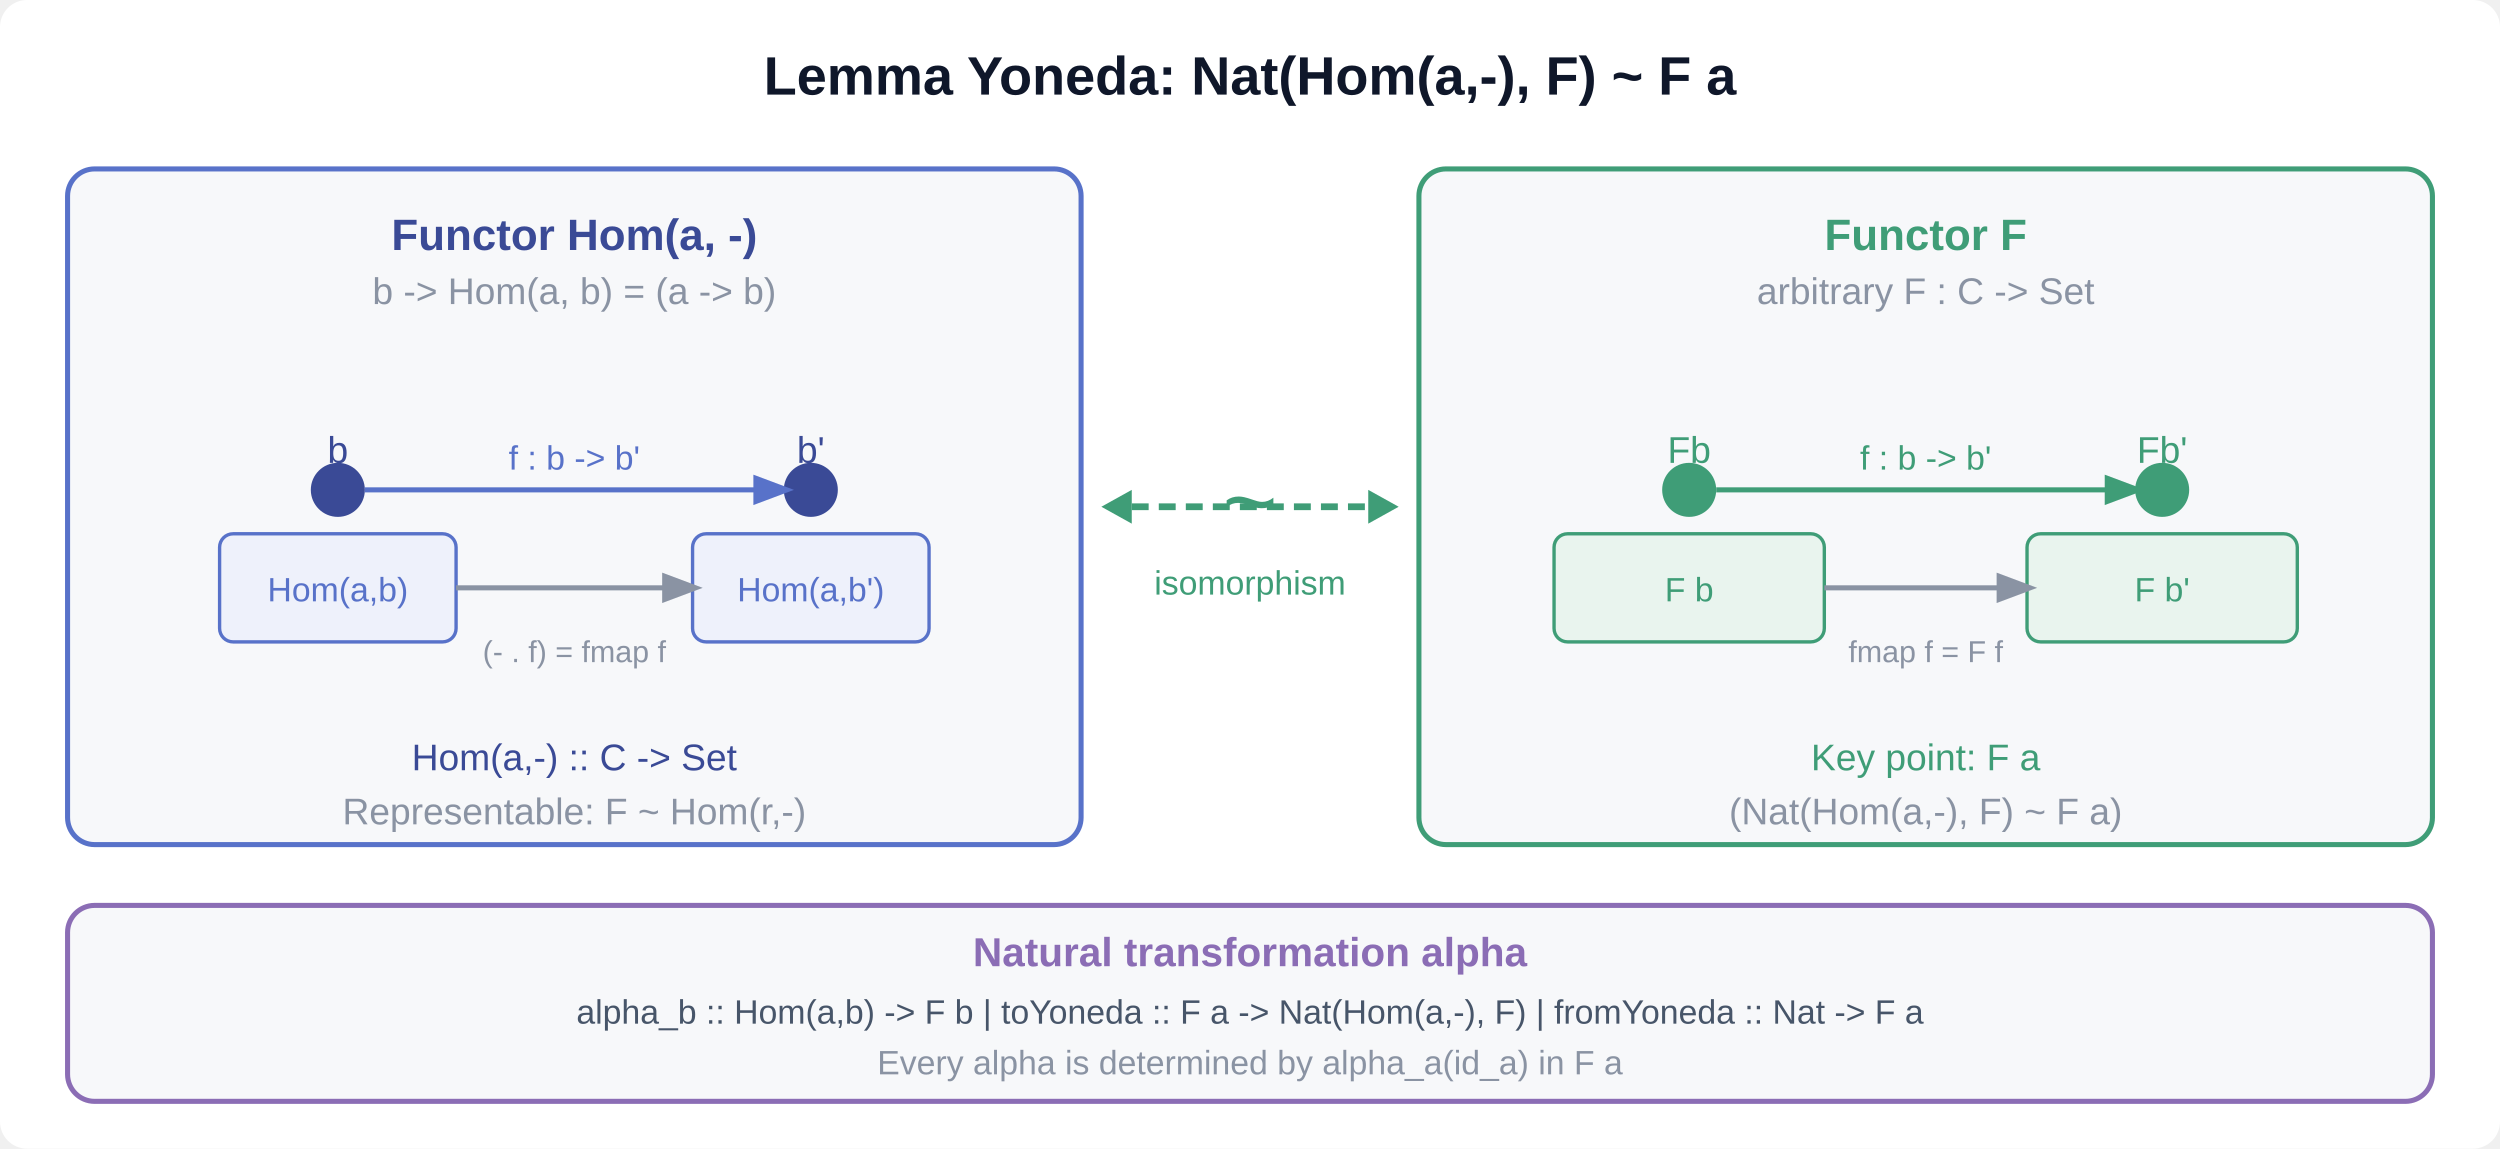
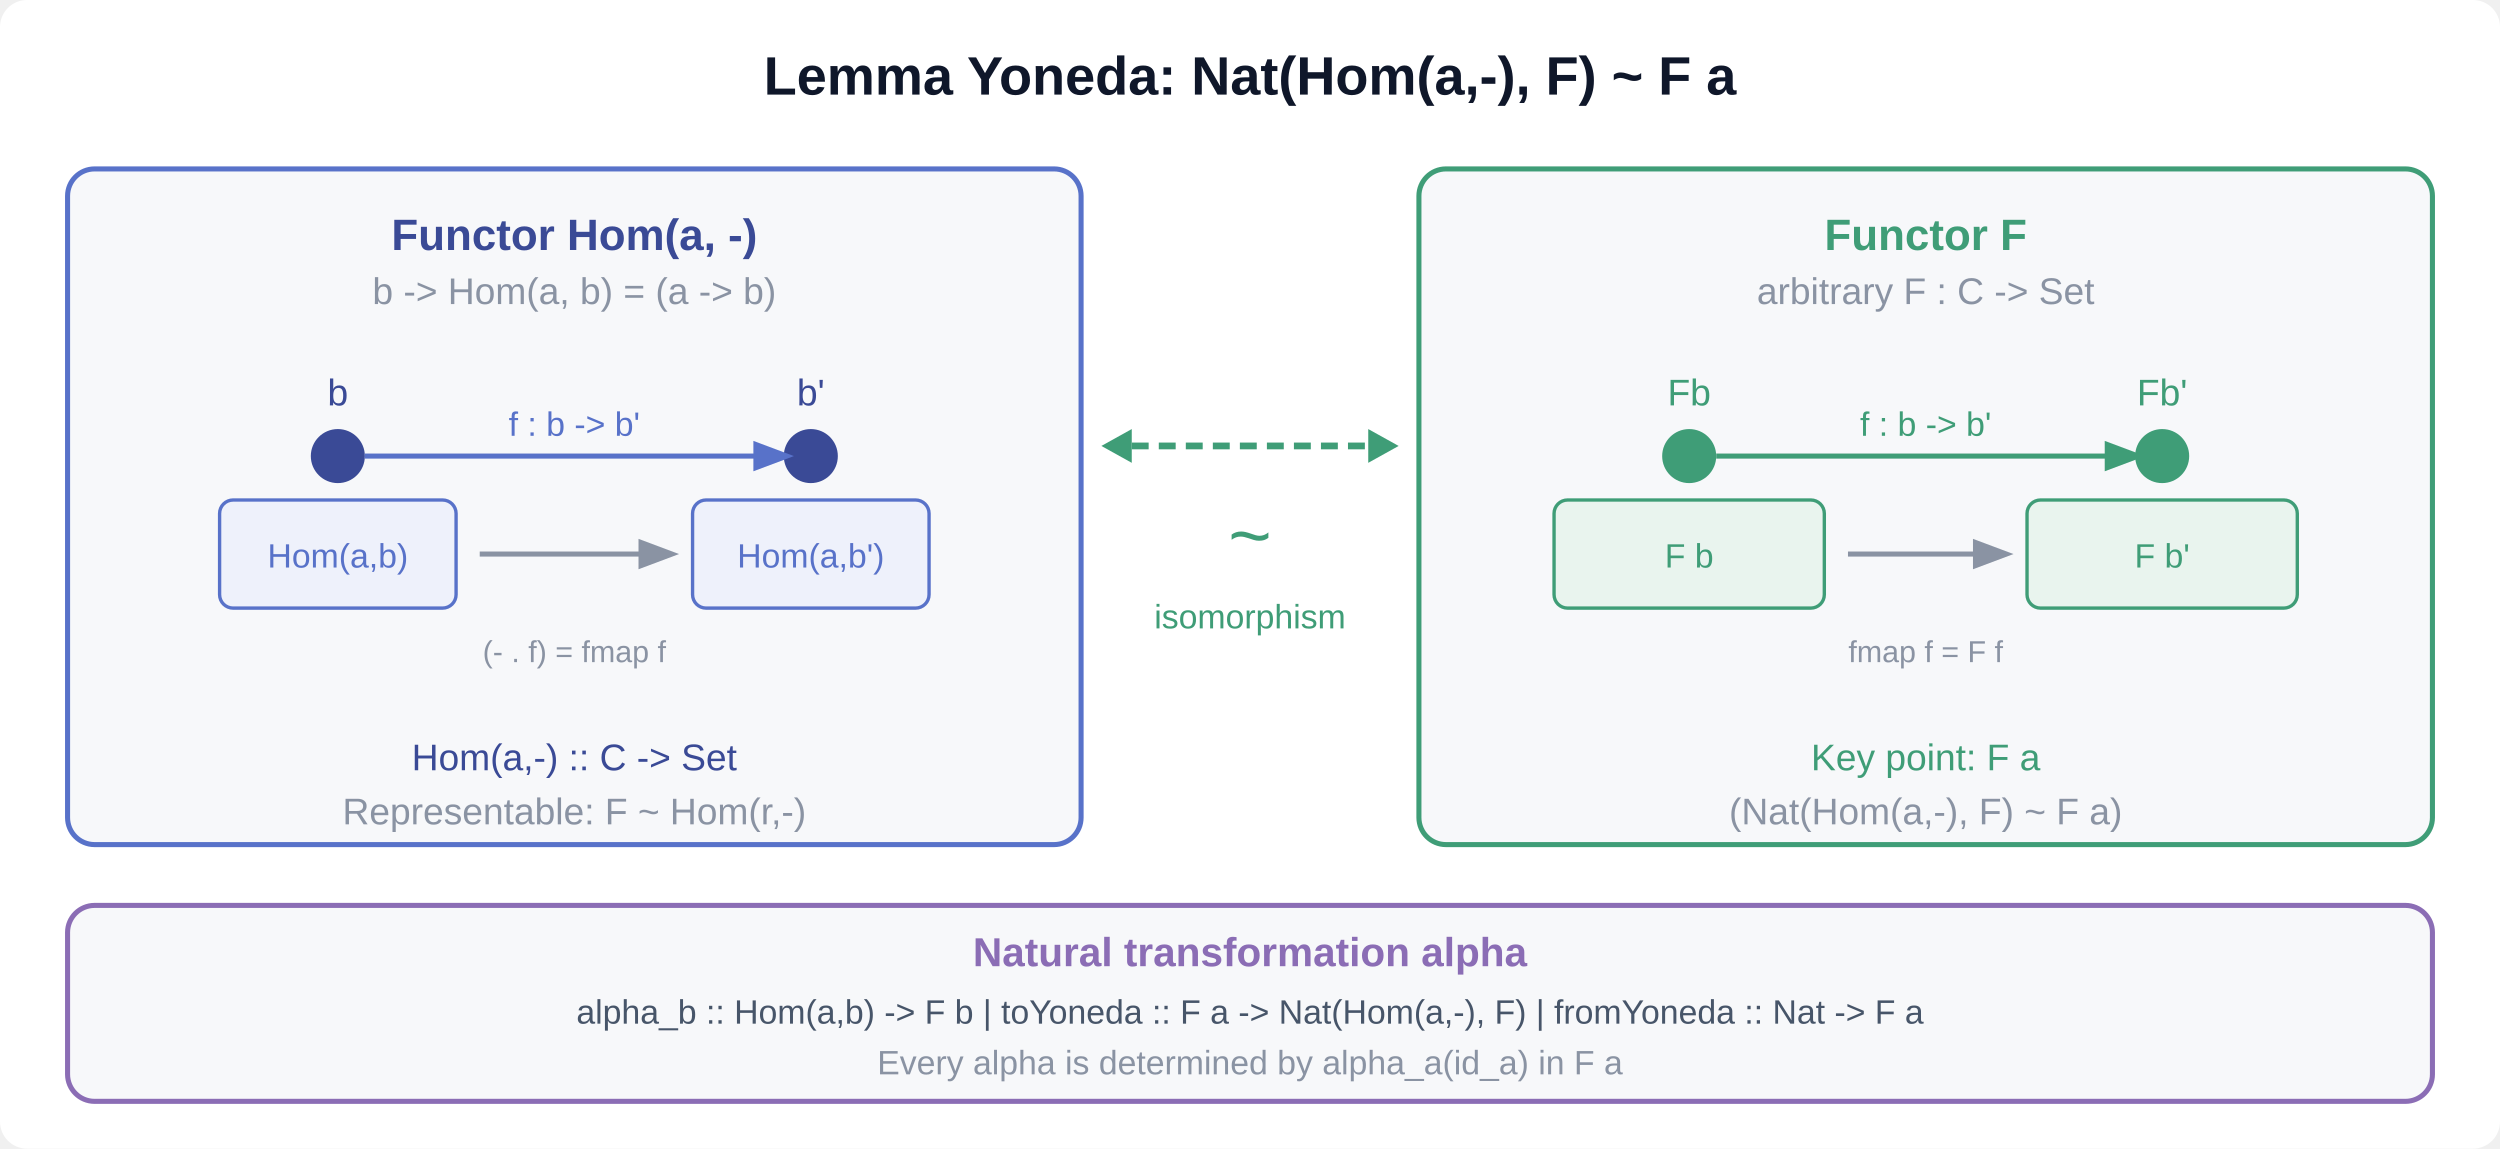
<svg xmlns="http://www.w3.org/2000/svg" width="740" height="340" viewBox="0 0 740 340" font-family="monospace,Arial,sans-serif">
  <defs>
    <marker id="arrB" markerWidth="8" markerHeight="8" refX="6" refY="3" orient="auto">
      <path d="M0,0 L0,6 L8,3 z" fill="#5872c9" />
    </marker>
    <marker id="arrB2" markerWidth="8" markerHeight="8" refX="6" refY="3" orient="auto">
      <path d="M0,0 L0,6 L8,3 z" fill="#8a93a3" />
    </marker>
    <marker id="arrG" markerWidth="8" markerHeight="8" refX="6" refY="3" orient="auto">
      <path d="M0,0 L0,6 L8,3 z" fill="#3f9d77" />
    </marker>
    <marker id="arrG2" markerWidth="8" markerHeight="8" refX="6" refY="3" orient="auto">
      <path d="M0,0 L0,6 L8,3 z" fill="#8a93a3" />
    </marker>
    <marker id="arrGr" markerWidth="8" markerHeight="8" refX="6" refY="3" orient="auto">
      <path d="M0,0 L0,6 L8,3 z" fill="#3f9d77" />
    </marker>
  </defs>
  <rect width="740" height="340" fill="#ffffff" rx="8" />
  <text x="370" y="28" text-anchor="middle" font-size="16" font-weight="bold" fill="#0f172a">Lemma Yoneda: Nat(Hom(a,-), F) ~ F a</text>
  <rect x="20" y="50" width="300" height="200" rx="8" fill="#f7f8fa" stroke="#5872c9" stroke-width="1.5" />
  <text x="170" y="74" text-anchor="middle" font-size="13" font-weight="bold" fill="#3a4a96">Functor Hom(a, -)</text>
  <text x="170" y="90" text-anchor="middle" font-size="11" fill="#8a93a3">b -&gt; Hom(a, b) = (a -&gt; b)</text>
-   <circle cx="100" cy="145" r="8" fill="#3a4a96" />
-   <text x="100" y="137" text-anchor="middle" font-size="11" fill="#3a4a96">b</text>
-   <circle cx="240" cy="145" r="8" fill="#3a4a96" />
-   <text x="240" y="137" text-anchor="middle" font-size="11" fill="#3a4a96">b'</text>
-   <rect x="65" y="158" width="70" height="32" rx="4" fill="#eef1fb" stroke="#5872c9" stroke-width="1" />
-   <text x="100" y="178" text-anchor="middle" font-size="10" fill="#5872c9">Hom(a,b)</text>
-   <rect x="205" y="158" width="70" height="32" rx="4" fill="#eef1fb" stroke="#5872c9" stroke-width="1" />
-   <text x="240" y="178" text-anchor="middle" font-size="10" fill="#5872c9">Hom(a,b')</text>
-   <line x1="108" y1="145" x2="232" y2="145" stroke="#5872c9" stroke-width="1.5" marker-end="url(#arrB)" />
-   <text x="170" y="139" text-anchor="middle" font-size="10" fill="#5872c9">f : b -&gt; b'</text>
-   <line x1="135" y1="174" x2="205" y2="174" stroke="#8a93a3" stroke-width="1.5" marker-end="url(#arrB2)" />
+   <circle cx="100" cy="135" r="8" fill="#3a4a96" />
+   <text x="100" y="120" text-anchor="middle" font-size="11" fill="#3a4a96">b</text>
+   <circle cx="240" cy="135" r="8" fill="#3a4a96" />
+   <text x="240" y="120" text-anchor="middle" font-size="11" fill="#3a4a96">b'</text>
+   <rect x="65" y="148" width="70" height="32" rx="4" fill="#eef1fb" stroke="#5872c9" stroke-width="1" />
+   <text x="100" y="168" text-anchor="middle" font-size="10" fill="#5872c9">Hom(a,b)</text>
+   <rect x="205" y="148" width="70" height="32" rx="4" fill="#eef1fb" stroke="#5872c9" stroke-width="1" />
+   <text x="240" y="168" text-anchor="middle" font-size="10" fill="#5872c9">Hom(a,b')</text>
+   <line x1="108" y1="135" x2="232" y2="135" stroke="#5872c9" stroke-width="1.5" marker-end="url(#arrB)" />
+   <text x="170" y="129" text-anchor="middle" font-size="10" fill="#5872c9">f : b -&gt; b'</text>
+   <line x1="142" y1="164" x2="198" y2="164" stroke="#8a93a3" stroke-width="1.5" marker-end="url(#arrB2)" />
  <text x="170" y="196" text-anchor="middle" font-size="9" fill="#8a93a3">(- . f) = fmap f</text>
  <text x="170" y="228" text-anchor="middle" font-size="11" fill="#3a4a96">Hom(a,-) :: C -&gt; Set</text>
  <text x="170" y="244" text-anchor="middle" font-size="11" fill="#8a93a3">Representable: F ~ Hom(r,-)</text>
-   <text x="370" y="158" text-anchor="middle" font-size="28" fill="#3f9d77">~</text>
-   <text x="370" y="176" text-anchor="middle" font-size="10" fill="#3f9d77">isomorphism</text>
-   <line x1="335" y1="150" x2="405" y2="150" stroke="#3f9d77" stroke-width="2" stroke-dasharray="5,3" />
-   <polygon points="414,150 405,145 405,155" fill="#3f9d77" />
-   <polygon points="326,150 335,145 335,155" fill="#3f9d77" />
+   <line x1="335" y1="132" x2="405" y2="132" stroke="#3f9d77" stroke-width="2" stroke-dasharray="5,3" />
+   <polygon points="414,132 405,127 405,137" fill="#3f9d77" />
+   <polygon points="326,132 335,127 335,137" fill="#3f9d77" />
+   <text x="370" y="166" text-anchor="middle" font-size="22" fill="#3f9d77">~</text>
+   <text x="370" y="186" text-anchor="middle" font-size="10" fill="#3f9d77">isomorphism</text>
  <rect x="420" y="50" width="300" height="200" rx="8" fill="#f7f8fa" stroke="#3f9d77" stroke-width="1.5" />
  <text x="570" y="74" text-anchor="middle" font-size="13" font-weight="bold" fill="#3f9d77">Functor F</text>
  <text x="570" y="90" text-anchor="middle" font-size="11" fill="#8a93a3">arbitrary F : C -&gt; Set</text>
-   <circle cx="500" cy="145" r="8" fill="#3f9d77" />
-   <text x="500" y="137" text-anchor="middle" font-size="11" fill="#3f9d77">Fb</text>
-   <circle cx="640" cy="145" r="8" fill="#3f9d77" />
-   <text x="640" y="137" text-anchor="middle" font-size="11" fill="#3f9d77">Fb'</text>
-   <rect x="460" y="158" width="80" height="32" rx="4" fill="#e9f4ee" stroke="#3f9d77" stroke-width="1" />
-   <text x="500" y="178" text-anchor="middle" font-size="10" fill="#3f9d77">F b</text>
-   <rect x="600" y="158" width="80" height="32" rx="4" fill="#e9f4ee" stroke="#3f9d77" stroke-width="1" />
-   <text x="640" y="178" text-anchor="middle" font-size="10" fill="#3f9d77">F b'</text>
-   <line x1="508" y1="145" x2="632" y2="145" stroke="#3f9d77" stroke-width="1.5" marker-end="url(#arrG)" />
-   <text x="570" y="139" text-anchor="middle" font-size="10" fill="#3f9d77">f : b -&gt; b'</text>
-   <line x1="540" y1="174" x2="600" y2="174" stroke="#8a93a3" stroke-width="1.5" marker-end="url(#arrG2)" />
+   <circle cx="500" cy="135" r="8" fill="#3f9d77" />
+   <text x="500" y="120" text-anchor="middle" font-size="11" fill="#3f9d77">Fb</text>
+   <circle cx="640" cy="135" r="8" fill="#3f9d77" />
+   <text x="640" y="120" text-anchor="middle" font-size="11" fill="#3f9d77">Fb'</text>
+   <rect x="460" y="148" width="80" height="32" rx="4" fill="#e9f4ee" stroke="#3f9d77" stroke-width="1" />
+   <text x="500" y="168" text-anchor="middle" font-size="10" fill="#3f9d77">F b</text>
+   <rect x="600" y="148" width="80" height="32" rx="4" fill="#e9f4ee" stroke="#3f9d77" stroke-width="1" />
+   <text x="640" y="168" text-anchor="middle" font-size="10" fill="#3f9d77">F b'</text>
+   <line x1="508" y1="135" x2="632" y2="135" stroke="#3f9d77" stroke-width="1.5" marker-end="url(#arrG)" />
+   <text x="570" y="129" text-anchor="middle" font-size="10" fill="#3f9d77">f : b -&gt; b'</text>
+   <line x1="547" y1="164" x2="593" y2="164" stroke="#8a93a3" stroke-width="1.5" marker-end="url(#arrG2)" />
  <text x="570" y="196" text-anchor="middle" font-size="9" fill="#8a93a3">fmap f = F f</text>
  <text x="570" y="228" text-anchor="middle" font-size="11" fill="#3f9d77">Key point: F a</text>
  <text x="570" y="244" text-anchor="middle" font-size="11" fill="#8a93a3">(Nat(Hom(a,-), F) ~ F a)</text>
  <rect x="20" y="268" width="700" height="58" rx="8" fill="#f7f8fa" stroke="#8b6db5" stroke-width="1.5" />
  <text x="370" y="286" text-anchor="middle" font-size="12" font-weight="bold" fill="#8b6db5">Natural transformation alpha</text>
  <text x="370" y="303" text-anchor="middle" font-size="10" fill="#475569">alpha_b :: Hom(a,b) -&gt; F b  |  toYoneda :: F a -&gt; Nat(Hom(a,-), F)  |  fromYoneda :: Nat -&gt; F a</text>
  <text x="370" y="318" text-anchor="middle" font-size="10" fill="#8a93a3">Every alpha is determined by alpha_a(id_a) in F a</text>
</svg>
